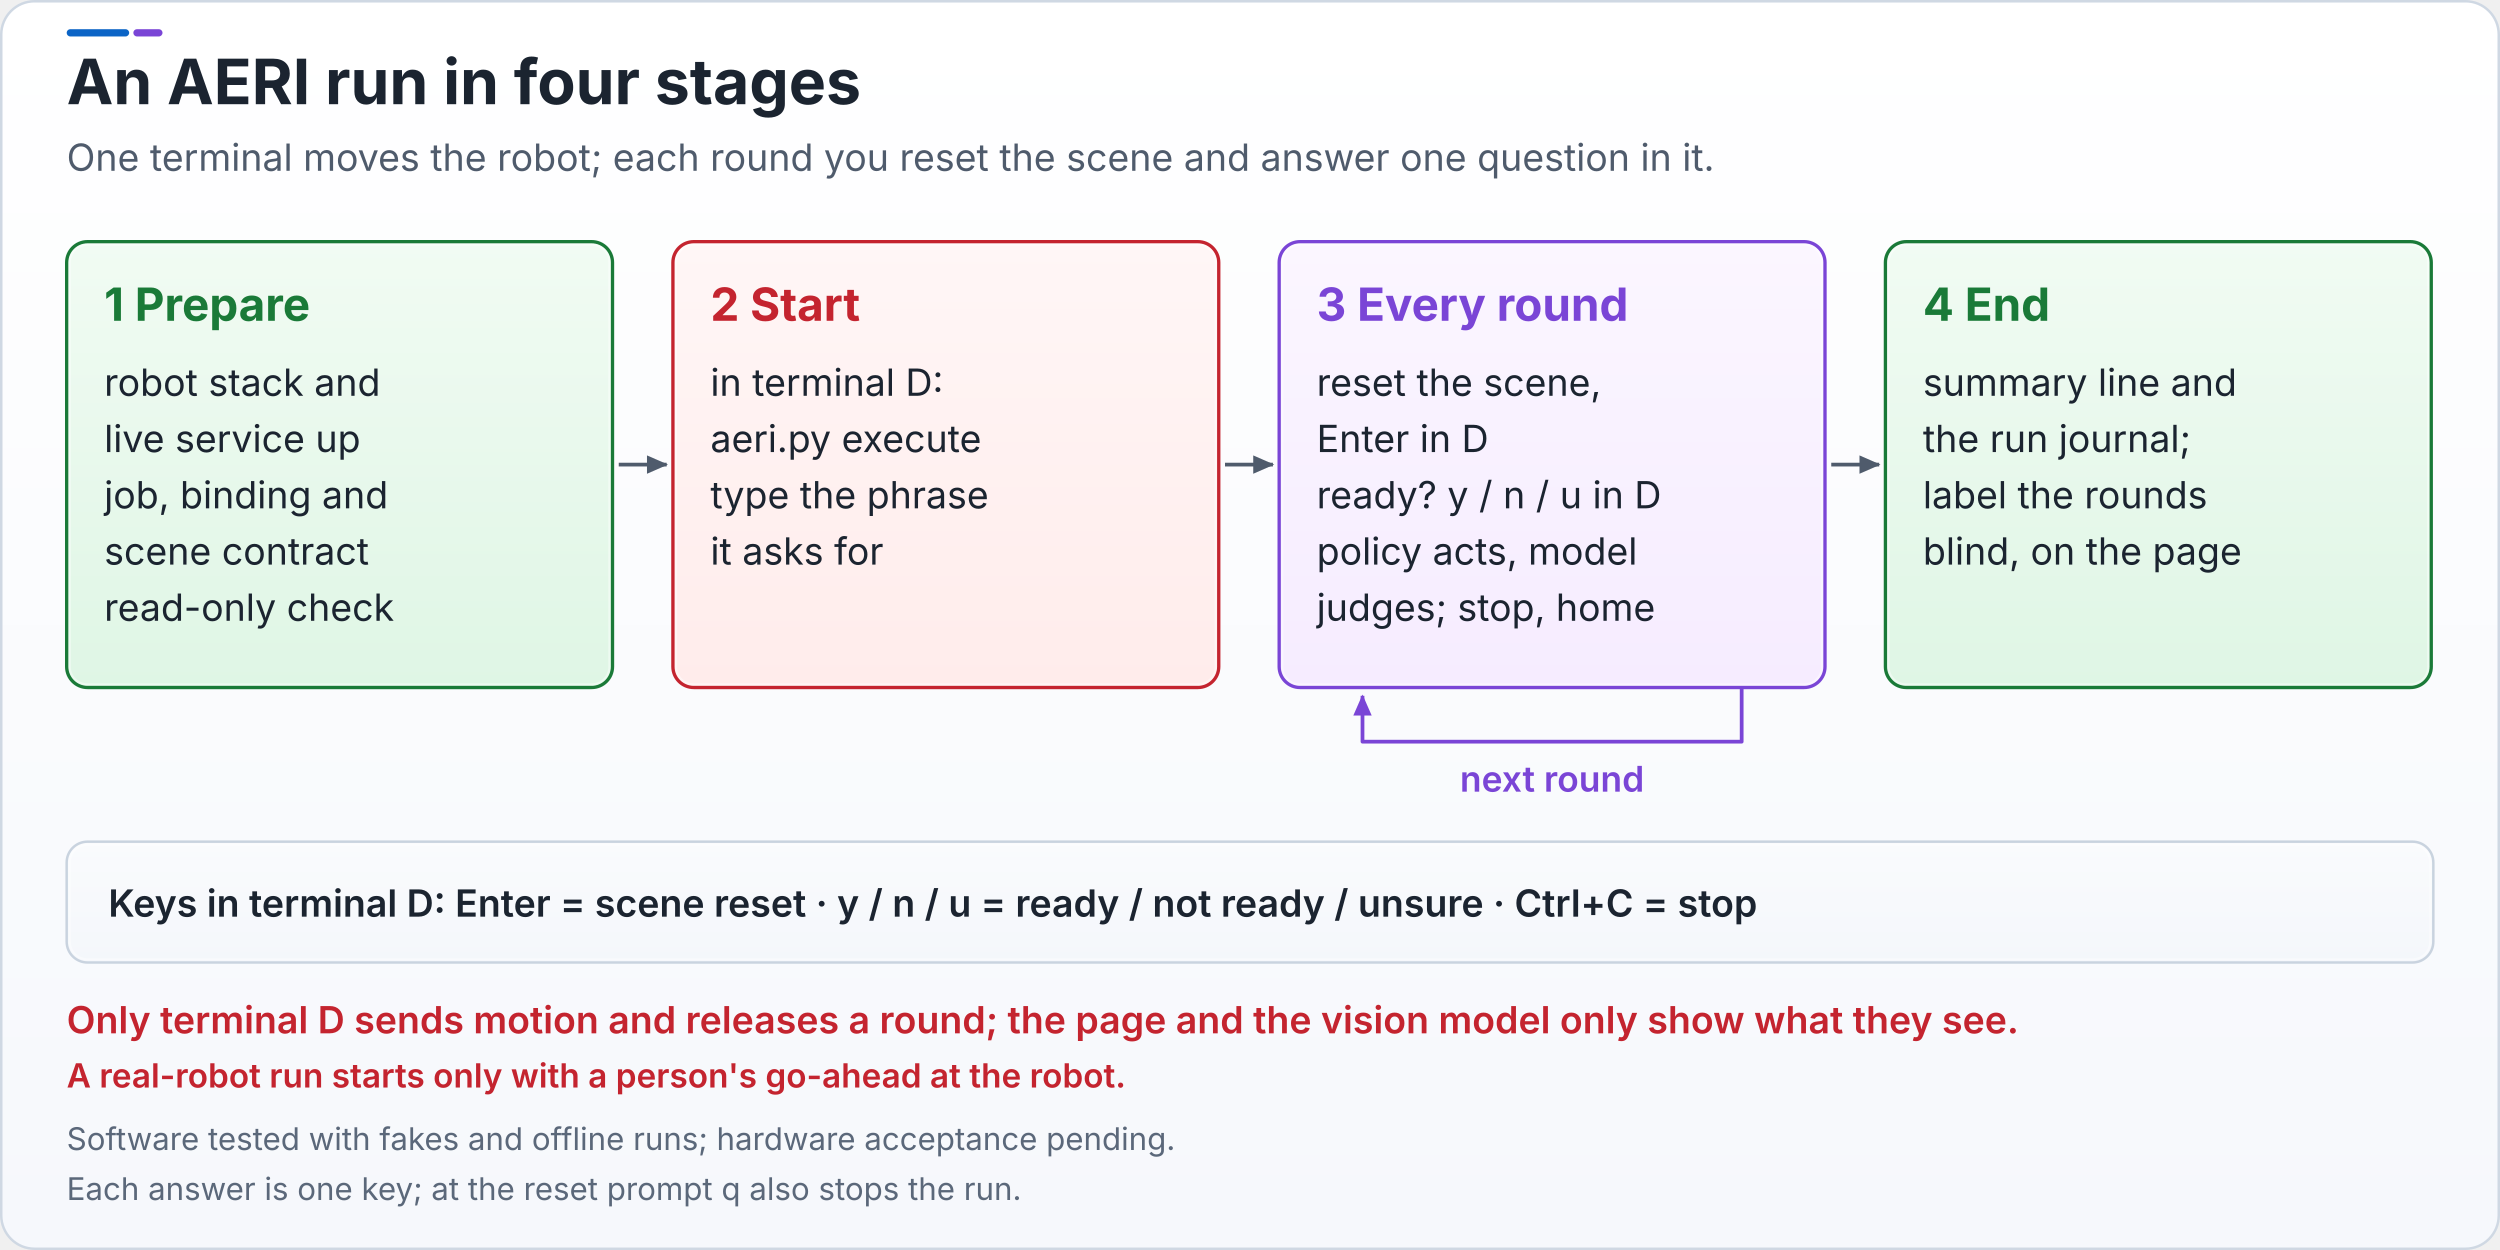
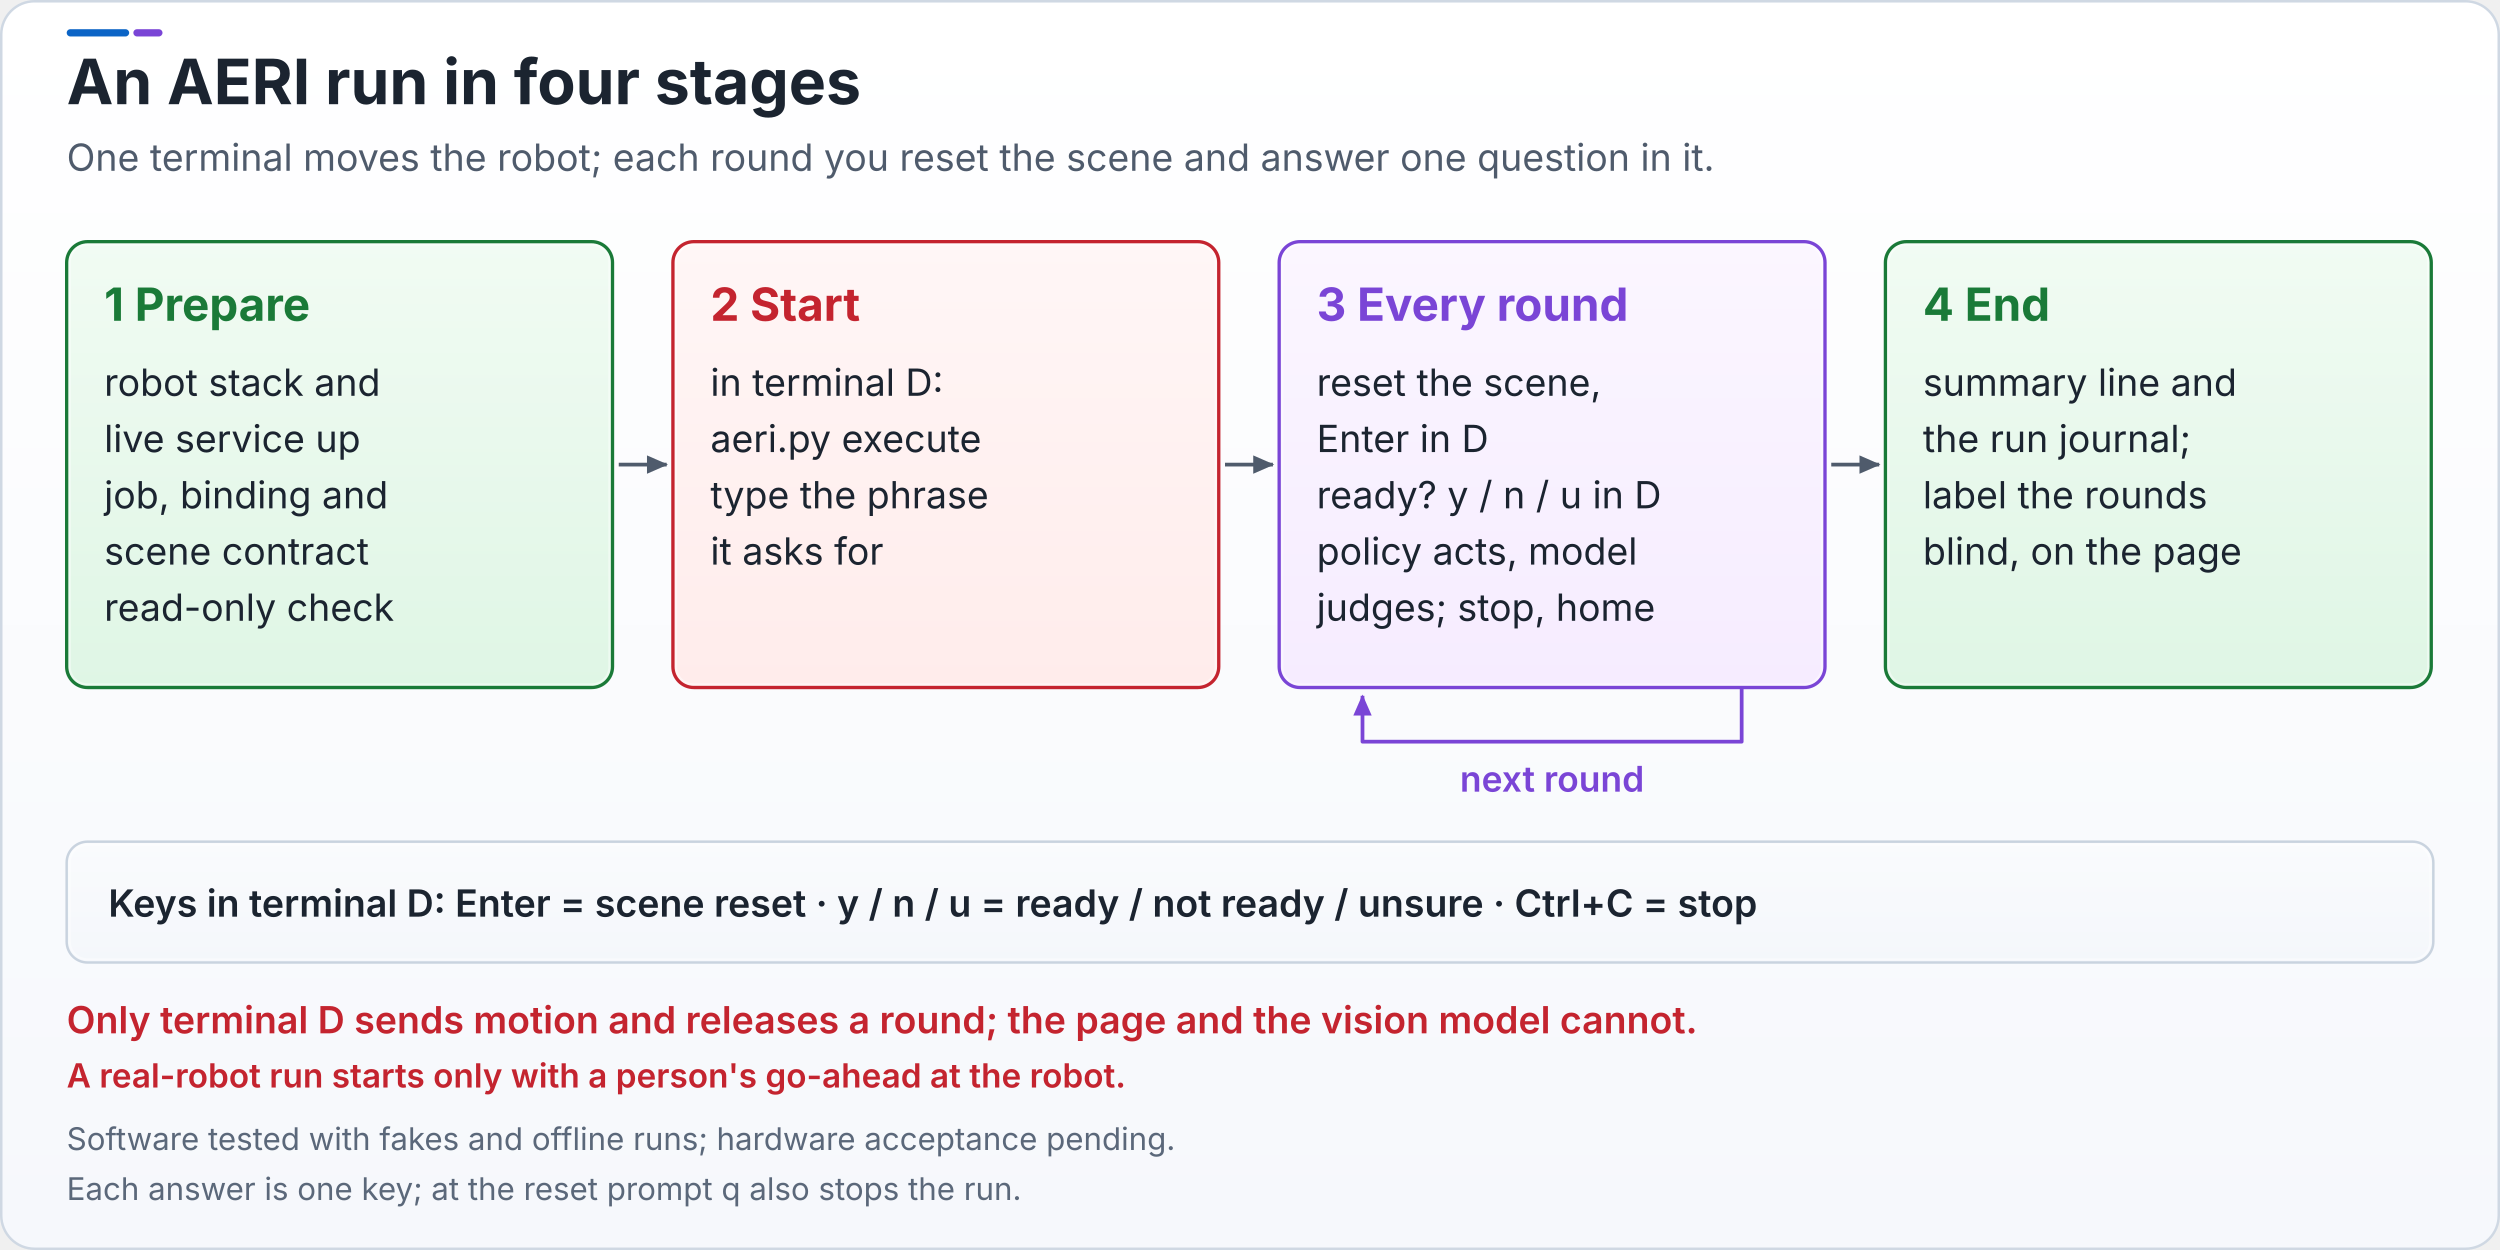
<svg xmlns="http://www.w3.org/2000/svg" viewBox="0 0 1200 600" width="1200" height="600" role="img" aria-labelledby="t d">
  <defs>
    <style>@media (prefers-reduced-motion: reduce) { * { animation: none !important; } }</style>
    <marker id="a_soft" viewBox="0 0 10 10" refX="8.5" refY="5" markerWidth="7" markerHeight="7" orient="auto">
      <path d="M1 1.5 L9 5 L1 8.5 Z" fill="#4f5b6c" />
    </marker>
    <marker id="a_system" viewBox="0 0 10 10" refX="8.5" refY="5" markerWidth="7" markerHeight="7" orient="auto">
      <path d="M1 1.5 L9 5 L1 8.5 Z" fill="#7a45d6" />
    </marker>
    <linearGradient id="g_box" x1="0" y1="0" x2="0" y2="1">
      <stop offset="0" stop-color="#fafbfd" />
      <stop offset="1" stop-color="#f4f7fb" />
    </linearGradient>
    <linearGradient id="g_danger" x1="0" y1="0" x2="0" y2="1">
      <stop offset="0" stop-color="#fff6f6" />
      <stop offset="1" stop-color="#ffeceb" />
    </linearGradient>
    <linearGradient id="g_person" x1="0" y1="0" x2="0" y2="1">
      <stop offset="0" stop-color="#f1fbf3" />
      <stop offset="1" stop-color="#dff6e5" />
    </linearGradient>
    <linearGradient id="g_system" x1="0" y1="0" x2="0" y2="1">
      <stop offset="0" stop-color="#fbf6ff" />
      <stop offset="1" stop-color="#f6ecff" />
    </linearGradient>
    <linearGradient id="g_panel" x1="0" y1="0" x2="0" y2="1">
      <stop offset="0" stop-color="#ffffff" />
      <stop offset="1" stop-color="#f6f8fc" />
    </linearGradient>
  </defs>
  <rect x="0.6" y="0.6" width="1198.8" height="598.8" rx="16" fill="url(#g_panel)" stroke="#cfd8e3" stroke-width="1.2" />
  <rect x="32" y="14" width="30" height="3.5" rx="1.75" fill="#0b64c6" />
  <rect x="64" y="14" width="14" height="3.5" rx="1.75" fill="#7a45d6" />
  <text x="32" y="50" font-family="Inter, -apple-system, 'Segoe UI', Roboto, 'Noto Sans', Helvetica, Arial, sans-serif" font-size="30" font-weight="700" text-anchor="start" fill="#1b2430">An AERI run in four stages</text>
  <text x="32" y="82" font-family="Inter, -apple-system, 'Segoe UI', Roboto, 'Noto Sans', Helvetica, Arial, sans-serif" font-size="18" font-weight="400" text-anchor="start" fill="#4f5b6c">One terminal moves the robot; each round you reset the scene and answer one question in it.</text>
  <rect x="32" y="116" width="262" height="214" rx="10" fill="url(#g_person)" stroke="#1a7a38" stroke-width="1.6" />
  <rect x="33.5" y="117.5" width="259" height="211" rx="8.5" fill="none" stroke="#ffffff" stroke-opacity="0.425" stroke-width="1" />
  <text x="50" y="154" font-family="Inter, -apple-system, 'Segoe UI', Roboto, 'Noto Sans', Helvetica, Arial, sans-serif" font-size="22" font-weight="700" text-anchor="start" fill="#1a7a38">1  Prepare</text>
  <text x="50" y="190" font-family="Inter, -apple-system, 'Segoe UI', Roboto, 'Noto Sans', Helvetica, Arial, sans-serif" font-size="18" font-weight="400" text-anchor="start" fill="#1b2430">robot stack and</text>
  <text x="50" y="217" font-family="Inter, -apple-system, 'Segoe UI', Roboto, 'Noto Sans', Helvetica, Arial, sans-serif" font-size="18" font-weight="400" text-anchor="start" fill="#1b2430">live service up</text>
  <text x="50" y="244" font-family="Inter, -apple-system, 'Segoe UI', Roboto, 'Noto Sans', Helvetica, Arial, sans-serif" font-size="18" font-weight="400" text-anchor="start" fill="#1b2430">job, binding and</text>
  <text x="50" y="271" font-family="Inter, -apple-system, 'Segoe UI', Roboto, 'Noto Sans', Helvetica, Arial, sans-serif" font-size="18" font-weight="400" text-anchor="start" fill="#1b2430">scene contract</text>
  <text x="50" y="298" font-family="Inter, -apple-system, 'Segoe UI', Roboto, 'Noto Sans', Helvetica, Arial, sans-serif" font-size="18" font-weight="400" text-anchor="start" fill="#1b2430">read-only check</text>
  <path d="M297 223.0 L320 223.0" fill="none" stroke="#4f5b6c" stroke-width="1.8" stroke-linejoin="round" marker-end="url(#a_soft)" />
  <rect x="323" y="116" width="262" height="214" rx="10" fill="url(#g_danger)" stroke="#c4242f" stroke-width="1.6" />
  <rect x="324.5" y="117.5" width="259" height="211" rx="8.5" fill="none" stroke="#ffffff" stroke-opacity="0.425" stroke-width="1" />
  <text x="341" y="154" font-family="Inter, -apple-system, 'Segoe UI', Roboto, 'Noto Sans', Helvetica, Arial, sans-serif" font-size="22" font-weight="700" text-anchor="start" fill="#c4242f">2  Start</text>
  <text x="341" y="190" font-family="Inter, -apple-system, 'Segoe UI', Roboto, 'Noto Sans', Helvetica, Arial, sans-serif" font-size="18" font-weight="400" text-anchor="start" fill="#1b2430">in terminal D:</text>
  <text x="341" y="217" font-family="Inter, -apple-system, 'Segoe UI', Roboto, 'Noto Sans', Helvetica, Arial, sans-serif" font-size="18" font-weight="400" text-anchor="start" fill="#1b2430">aeri.py execute</text>
  <text x="341" y="244" font-family="Inter, -apple-system, 'Segoe UI', Roboto, 'Noto Sans', Helvetica, Arial, sans-serif" font-size="18" font-weight="400" text-anchor="start" fill="#1b2430">type the phrase</text>
  <text x="341" y="271" font-family="Inter, -apple-system, 'Segoe UI', Roboto, 'Noto Sans', Helvetica, Arial, sans-serif" font-size="18" font-weight="400" text-anchor="start" fill="#1b2430">it asks for</text>
  <path d="M588 223.0 L611 223.0" fill="none" stroke="#4f5b6c" stroke-width="1.8" stroke-linejoin="round" marker-end="url(#a_soft)" />
  <rect x="614" y="116" width="262" height="214" rx="10" fill="url(#g_system)" stroke="#7a45d6" stroke-width="1.6" />
  <rect x="615.5" y="117.5" width="259" height="211" rx="8.5" fill="none" stroke="#ffffff" stroke-opacity="0.425" stroke-width="1" />
  <text x="632" y="154" font-family="Inter, -apple-system, 'Segoe UI', Roboto, 'Noto Sans', Helvetica, Arial, sans-serif" font-size="22" font-weight="700" text-anchor="start" fill="#7a45d6">3  Every round</text>
  <text x="632" y="190" font-family="Inter, -apple-system, 'Segoe UI', Roboto, 'Noto Sans', Helvetica, Arial, sans-serif" font-size="18" font-weight="400" text-anchor="start" fill="#1b2430">reset the scene,</text>
  <text x="632" y="217" font-family="Inter, -apple-system, 'Segoe UI', Roboto, 'Noto Sans', Helvetica, Arial, sans-serif" font-size="18" font-weight="400" text-anchor="start" fill="#1b2430">Enter in D</text>
  <text x="632" y="244" font-family="Inter, -apple-system, 'Segoe UI', Roboto, 'Noto Sans', Helvetica, Arial, sans-serif" font-size="18" font-weight="400" text-anchor="start" fill="#1b2430">ready? y / n / u in D</text>
  <text x="632" y="271" font-family="Inter, -apple-system, 'Segoe UI', Roboto, 'Noto Sans', Helvetica, Arial, sans-serif" font-size="18" font-weight="400" text-anchor="start" fill="#1b2430">policy acts, model</text>
  <text x="632" y="298" font-family="Inter, -apple-system, 'Segoe UI', Roboto, 'Noto Sans', Helvetica, Arial, sans-serif" font-size="18" font-weight="400" text-anchor="start" fill="#1b2430">judges; stop, home</text>
  <path d="M879 223.0 L902 223.0" fill="none" stroke="#4f5b6c" stroke-width="1.8" stroke-linejoin="round" marker-end="url(#a_soft)" />
  <rect x="905" y="116" width="262" height="214" rx="10" fill="url(#g_person)" stroke="#1a7a38" stroke-width="1.6" />
  <rect x="906.5" y="117.5" width="259" height="211" rx="8.5" fill="none" stroke="#ffffff" stroke-opacity="0.425" stroke-width="1" />
  <text x="923" y="154" font-family="Inter, -apple-system, 'Segoe UI', Roboto, 'Noto Sans', Helvetica, Arial, sans-serif" font-size="22" font-weight="700" text-anchor="start" fill="#1a7a38">4  End</text>
  <text x="923" y="190" font-family="Inter, -apple-system, 'Segoe UI', Roboto, 'Noto Sans', Helvetica, Arial, sans-serif" font-size="18" font-weight="400" text-anchor="start" fill="#1b2430">summary line and</text>
  <text x="923" y="217" font-family="Inter, -apple-system, 'Segoe UI', Roboto, 'Noto Sans', Helvetica, Arial, sans-serif" font-size="18" font-weight="400" text-anchor="start" fill="#1b2430">the run journal;</text>
  <text x="923" y="244" font-family="Inter, -apple-system, 'Segoe UI', Roboto, 'Noto Sans', Helvetica, Arial, sans-serif" font-size="18" font-weight="400" text-anchor="start" fill="#1b2430">label the rounds</text>
  <text x="923" y="271" font-family="Inter, -apple-system, 'Segoe UI', Roboto, 'Noto Sans', Helvetica, Arial, sans-serif" font-size="18" font-weight="400" text-anchor="start" fill="#1b2430">blind, on the page</text>
  <path d="M836 330 L836 356 L654 356 L654 334" fill="none" stroke="#7a45d6" stroke-width="1.8" stroke-linejoin="round" marker-end="url(#a_system)" />
  <text x="745.0" y="380" font-family="Inter, -apple-system, 'Segoe UI', Roboto, 'Noto Sans', Helvetica, Arial, sans-serif" font-size="17" font-weight="600" text-anchor="middle" fill="#7a45d6">next round</text>
  <rect x="32" y="404" width="1136" height="58" rx="10" fill="url(#g_box)" stroke="#c9d3df" stroke-width="1.2" />
  <rect x="33.5" y="405.5" width="1133" height="55" rx="8.5" fill="none" stroke="#ffffff" stroke-opacity="0.425" stroke-width="1" />
  <text x="52" y="440" font-family="Inter, -apple-system, 'Segoe UI', Roboto, 'Noto Sans', Helvetica, Arial, sans-serif" font-size="18" font-weight="600" text-anchor="start" fill="#1b2430">Keys in terminal D:  Enter = scene reset  ·  y / n / u = ready / not ready / unsure  ·  Ctrl+C = stop</text>
-   <text x="32" y="496" font-family="Inter, -apple-system, 'Segoe UI', Roboto, 'Noto Sans', Helvetica, Arial, sans-serif" font-size="18" font-weight="600" text-anchor="start" fill="#c4242f">Only terminal D sends motion and releases a round; the page and the vision model only show what they see.</text>
+   <text x="32" y="496" font-family="Inter, -apple-system, 'Segoe UI', Roboto, 'Noto Sans', Helvetica, Arial, sans-serif" font-size="18" font-weight="600" text-anchor="start" fill="#c4242f">Only terminal D sends motion and releases a round; the page and the vision model cannot.</text>
  <text x="32" y="522" font-family="Inter, -apple-system, 'Segoe UI', Roboto, 'Noto Sans', Helvetica, Arial, sans-serif" font-size="16" font-weight="600" text-anchor="start" fill="#c4242f">A real-robot run starts only with a person's go-ahead at the robot.</text>
  <text x="32" y="552" font-family="Inter, -apple-system, 'Segoe UI', Roboto, 'Noto Sans', Helvetica, Arial, sans-serif" font-size="15" font-weight="400" text-anchor="start" fill="#5b687a">Software tested with fakes and offline runs; hardware acceptance pending.</text>
  <text x="32" y="576" font-family="Inter, -apple-system, 'Segoe UI', Roboto, 'Noto Sans', Helvetica, Arial, sans-serif" font-size="15" font-weight="400" text-anchor="start" fill="#5b687a">Each answer is one key; at the reset prompt q also stops the run.</text>
</svg>
